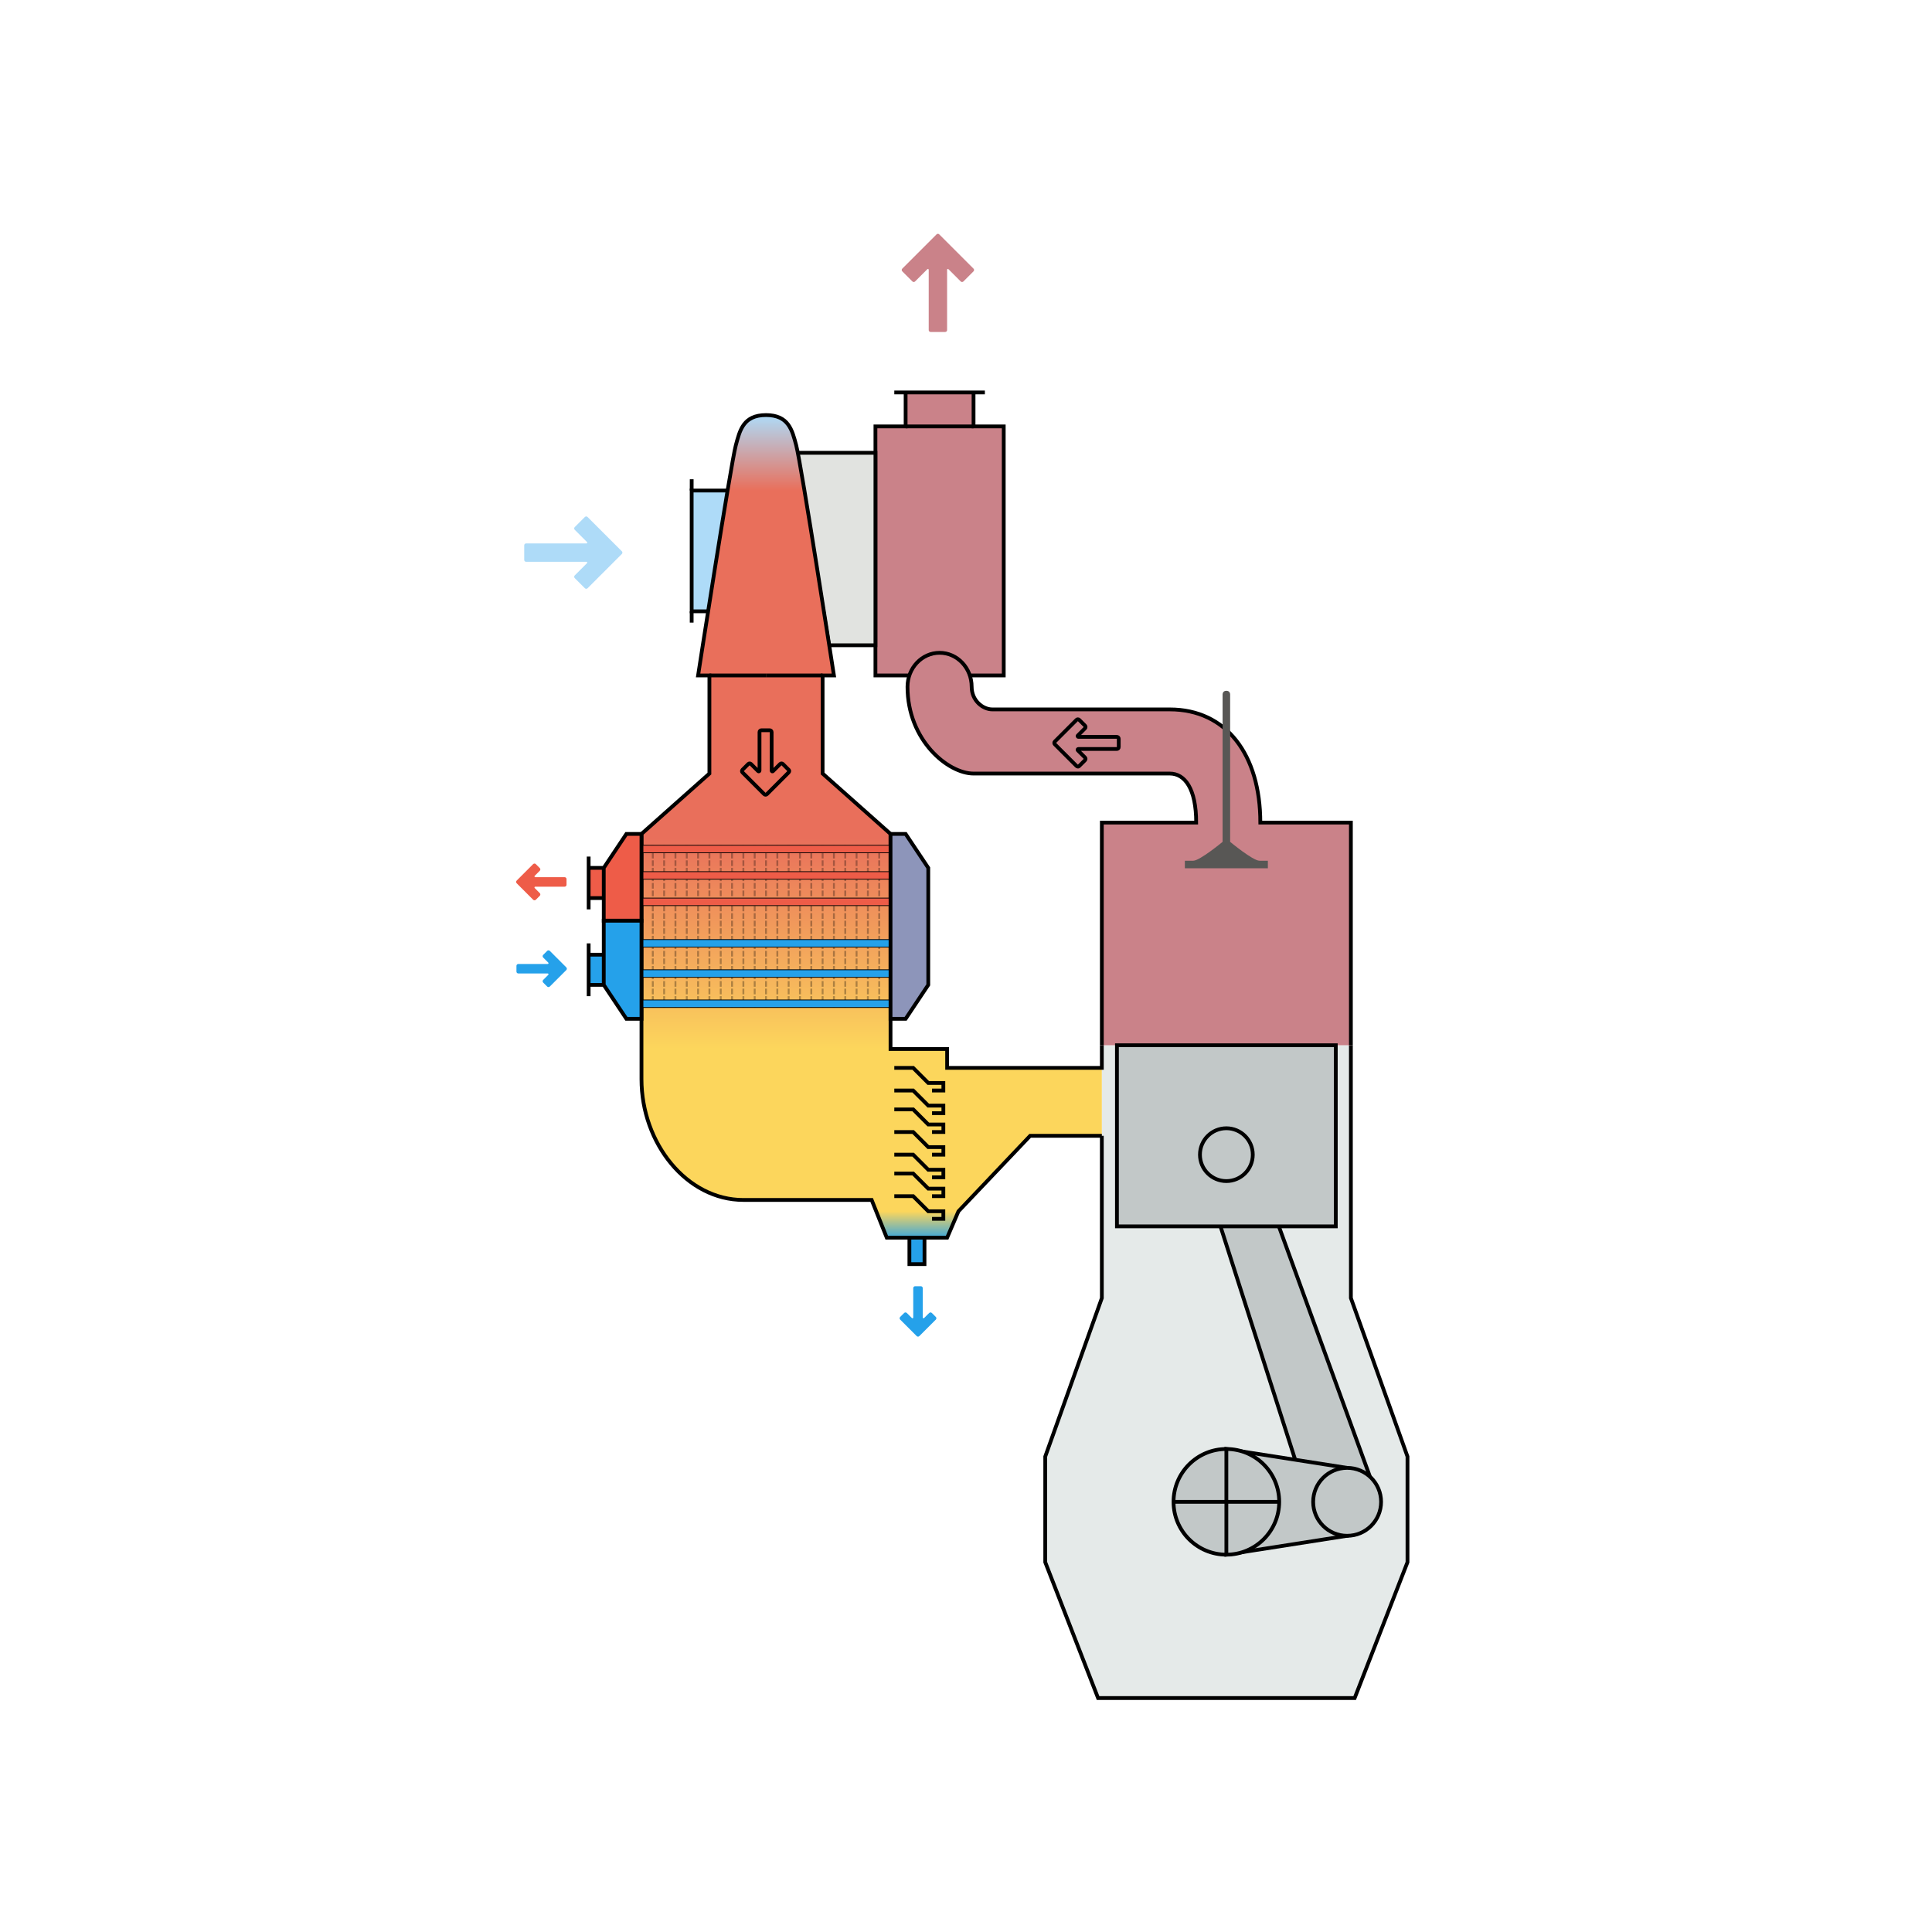
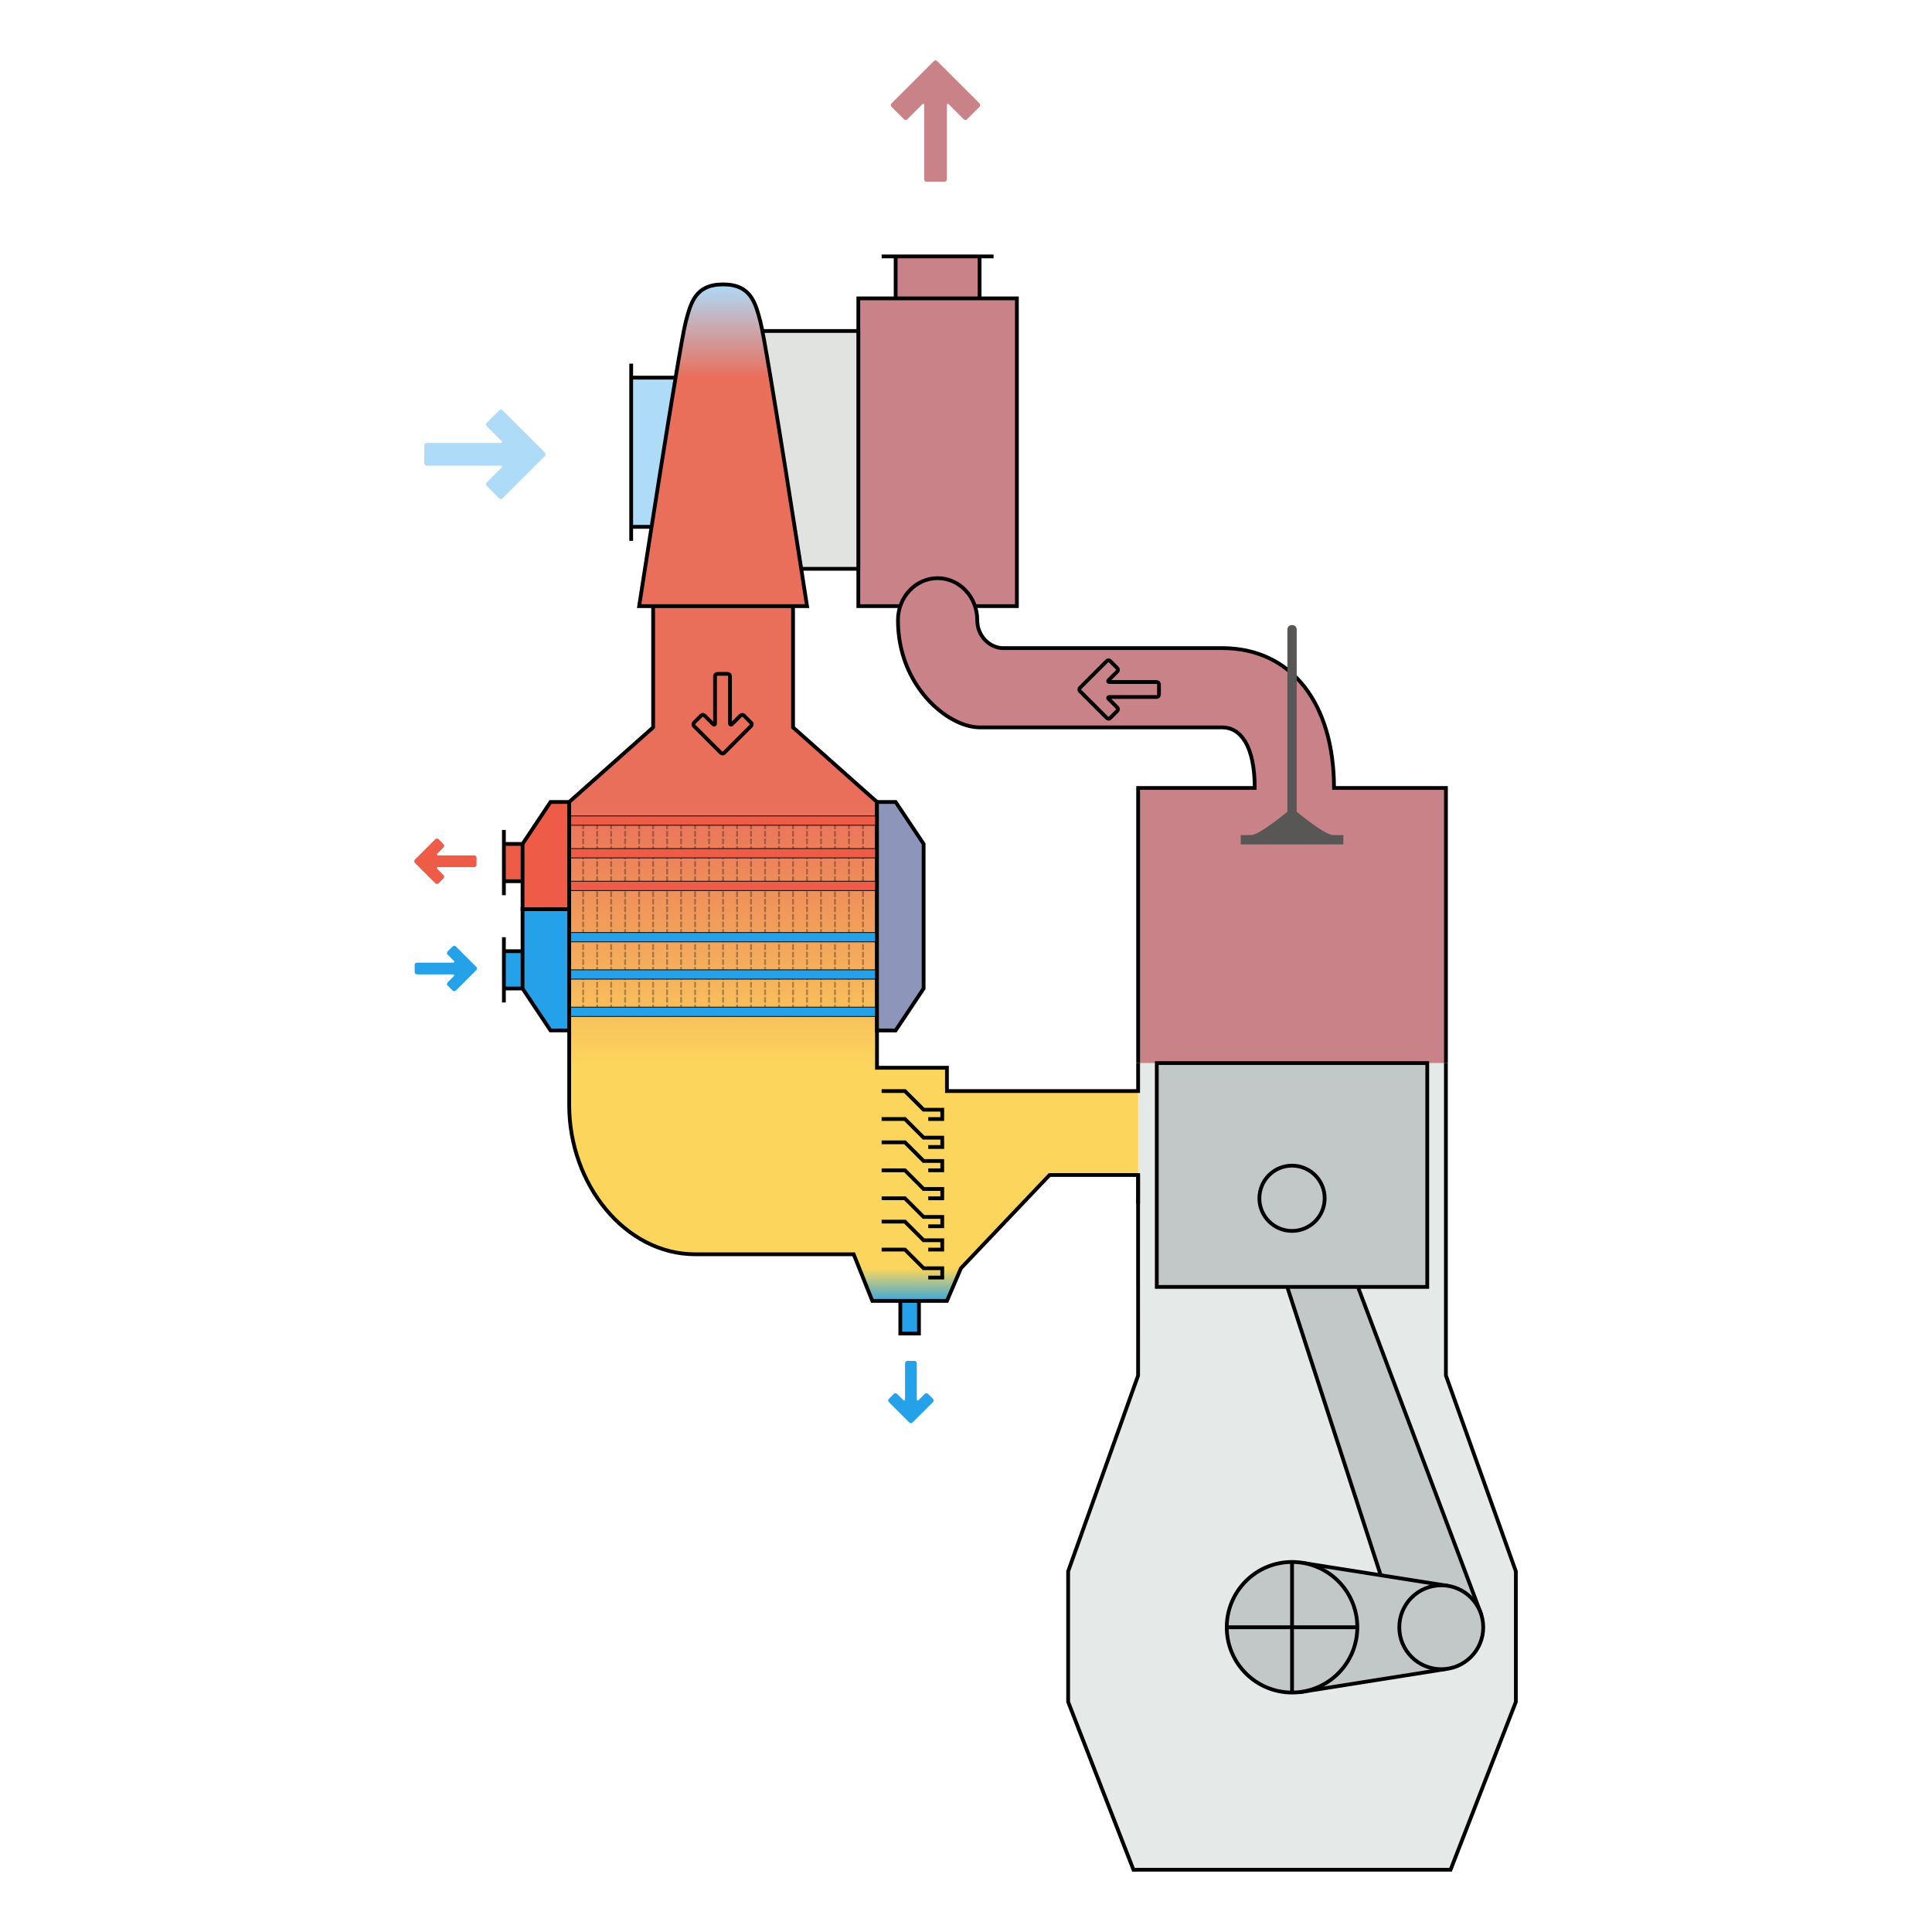
<svg xmlns="http://www.w3.org/2000/svg" viewBox="0 0 512 512">
-   <linearGradient id="a" gradientUnits="userSpaceOnUse" x1="200" x2="200" y1="335" y2="110">
-     <stop offset="0" stop-color="#25a1ea" />
-     <stop offset=".027" stop-color="#25a1ea" />
-     <stop offset=".062" stop-color="#fcd65c" />
-     <stop offset=".253" stop-color="#fcd65c" />
-     <stop offset=".502" stop-color="#e96f5b" />
-     <stop offset=".911" stop-color="#e96f5b" />
-     <stop offset="1" stop-color="#aedbf8" />
+   <linearGradient id="a" x1="200" x2="200" y1="335" y2="110" gradientTransform="matrix(1.2359 0 0 1.2357 -59.262 -60.559)" gradientUnits="userSpaceOnUse">
+     <stop stop-color="#25a1ea" offset="0" />
+     <stop stop-color="#25a1ea" offset=".027" />
+     <stop stop-color="#fcd65c" offset=".062" />
+     <stop stop-color="#fcd65c" offset=".253" />
+     <stop stop-color="#e96f5b" offset=".502" />
+     <stop stop-color="#e96f5b" offset=".911" />
+     <stop stop-color="#aedbf8" offset="1" />
  </linearGradient>
-   <path fill="#e5eae9" d="m358 277v67h-66v-67" />
+   <path fill="#aedbf8" stroke="#000" d="m173.08 139.62h-5.809v-39.542h12.235zm-5.809 0v3.707m0-43.249 7e-3 -3.707" />
+   <path fill="#e5eae9" d="m383.18 281.73v82.791h-81.568v-82.791" />
  <g stroke="#000">
-     <path fill="#e5eae9" d="m358 277v67l15 42v28l-14 36h-68l-14-36v-28l15-42-.006-43" />
-     <path fill="#ca8289" d="m258 104h3m-21 0h-3m20 75h9v-66h-8v-9h-18v9h-8v66h9" />
-     <path fill="#ca8289" d="m292 277v-59h25c0-9-3-13-7-13h-52c-6.74 0-17.5-8.79-17.5-23 0-4.97 3.81-9 8.5-9s8.5 4.03 8.5 9c0 3.62 2.9 6 5.5 6h47c15 0 24 12 24 30h24v59" />
-     <path fill="#e1e3e0" d="m232 171h-12.3l-8.4-51h20.7z" />
-     <path fill="#aedbf8" d="m188 162h-4.7v-32h9.9z" />
-     <path fill="url(#a)" d="m241 328h4m47-27h-19l-19 20-3 7h-6v7h-4v-7h-6l-4-10h-34c-15 0-27-15-27-32v-65l18-16v-26h-3s8.66-56 10-61c1.07-4 2-8 8-8s6.93 4 8 8c1.34 5 10 61 10 61h-3v26l18 16v57h15v5h41l-.006-6" />
+     <path fill="#e5eae9" d="m383.18 281.73v82.791l18.538 51.899v34.599l-17.302 44.485h-84.04l-17.302-44.485v-34.599l18.538-51.899-7e-3 -53.135" />
+     <path fill="#ca8289" d="m259.6 67.952h3.708m-25.954 0h-3.708m24.718 92.676h11.123v-81.555h-9.887v-11.121h-22.246v11.121h-9.887v81.555h11.123m-1.236-81.555h22.246" />
+     <path fill="#ca8289" d="m301.62 281.73v-72.906h30.897c0-11.121-3.708-16.064-8.651-16.064h-64.266c-8.33 0-21.628-10.862-21.628-28.421 0-6.141 4.709-11.121 10.505-11.121 5.796 0 10.505 4.98 10.505 11.121 0 4.473 3.584 7.414 6.797 7.414h58.086c18.538 0 29.661 14.828 29.661 37.071h29.661v72.906" />
+     <path fill="#e1e3e0" d="m227.46 150.74h-15.201l-10.381-63.02h25.583z" />
+     <path fill="url(#a)" d="m238.59 344.75h4.944m-70.445-184.12h37.076m91.448 121.1 7e-3 7.414h-50.671v-6.178h-18.538v-70.434l-22.246-19.771v-32.128h3.708s-10.703-69.198-12.359-75.377c-1.322-4.943-2.472-9.886-9.887-9.886s-8.565 4.943-9.887 9.886c-1.656 6.178-12.359 75.377-12.359 75.377h3.708v32.128l-22.246 19.771v80.32c0 21.007 14.831 39.542 33.369 39.542h42.02l4.944 12.357h7.415v8.65h4.944v-8.65h7.415l3.708-8.65 23.482-24.714h23.482v7.617" />
  </g>
  <g fill="#c2c8c8" stroke="#000">
-     <path d="m318 308 13-4.74 33.3 91.5-16.6 6.02z" />
-     <path d="m325 412 32-5v-18l-32-5z" />
-     <path d="m296 277v48h58v-48z" />
-     <circle r="14" cx="325" cy="398" />
-     <circle r="9" cx="357" cy="398" />
-     <circle r="7" cx="325" cy="306" />
+     <path d="m334.19 319.62 15.475-5.682 42.702 113.43-20.963 7.056z" />
+     <path d="m345 448.36 38.276-6.069 0.047-22.086-37.563-5.929z" />
+     <path d="m306.56 281.73v59.313h71.681v-59.313z" />
+     <circle cx="381.95" cy="431.24" r="11.123" />
+     <circle cx="342.4" cy="317.56" r="8.651" />
  </g>
-   <path fill="#25a1ea" d="m145 252-1.05 1.05a.5.5 90 0 0 0 .707l1.35 1.35a.207.207 112 0 1 -.146.354h-7.79a.5.5 135 0 0 -.5.5v1.52a.5.5 45 0 0 .5.5h7.79a.207.207 67.5 0 1 .146.354l-1.35 1.35a.5.5 90 0 0 0 .707l1.05 1.05a.5.5 0 0 0 .707 0l4.37-4.37a.5.5 90 0 0 0-.707l-4.37-4.37a.5.5 180 0 0 -.707 0z" />
-   <path fill="#25a1ea" d="m248 349-1.05-1.05a.5.5 180 0 0 -.707 0l-1.35 1.35a.207.207 22.5 0 1 -.354-.146v-7.79a.5.5 45 0 0 -.5-.5h-1.52a.5.5 135 0 0 -.5.5v7.79a.207.207 158 0 1 -.354.146l-1.35-1.35a.5.5 0 0 0 -.707 0l-1.05 1.05a.5.5 90 0 0 0 .707l4.37 4.37a.5.5 0 0 0 .707 0l4.37-4.37a.5.5 90 0 0 0-.707z" />
-   <path fill="#ee5c48" d="m142 229 1.05 1.05a.5.5 90 0 1 0 .707l-1.35 1.35a.207.207 67.5 0 0 .146.354h7.79a.5.5 45 0 1 .5.5v1.52a.5.5 135 0 1 -.5.5h-7.79a.207.207 112 0 0 -.146.354l1.35 1.35a.5.5 90 0 1 0 .707l-1.05 1.05a.5.5 180 0 1 -.707 0l-4.37-4.37a.5.5 90 0 1 0-.707l4.37-4.37a.5.5 0 0 1 .707 0z" />
-   <path fill="#aedbf8" d="m155 137-2.69 2.69a.5.5 90 0 0 0 .707l3.26 3.26a.207.207 112 0 1 -.146.354h-16a.5.5 135 0 0 -.5.5v3.87a.5.5 45 0 0 .5.5h16a.207.207 67.5 0 1 .146.354l-3.26 3.26a.5.5 90 0 0 0 .707l2.69 2.69a.5.5 0 0 0 .707 0l9.09-9.09a.5.5 90 0 0 0-.707l-9.09-9.09a.5.5 180 0 0 -.707 0z" />
-   <path fill="#ca8289" d="m258 71.9-2.69 2.69a.5.5 0 0 1 -.707 0l-3.26-3.26a.207.207 158 0 0 -.354.146v16a.5.5 135 0 1 -.5.5h-3.87a.5.5 45 0 1 -.5-.5v-16a.207.207 22.5 0 0 -.354-.146l-3.26 3.26a.5.5 180 0 1 -.707 0l-2.69-2.69a.5.5 90 0 1 0-.707l9.09-9.09a.5.5 0 0 1 .707 0l9.09 9.09a.5.5 90 0 1 0 .707z" />
-   <g stroke="#000">
-     <path fill="none" d="m287.54 201.46c.195-.195.195-.512 0-.707l-1.91-1.91c-.131-.13-.039-.354.146-.354h10.2c.276 0 .5-.224.5-.5v-2.21c0-.276-.224-.5-.5-.5h-10.2c-.185 0-.277-.224-.146-.354l1.91-1.91c.195-.195.195-.512 0-.707l-1.54-1.54c-.195-.195-.512-.195-.707 0l-5.76 5.76c-.195.195-.195.512 0 .707l5.76 5.76c.195.195.512.195.609.1z" />
-     <path fill="none" d="m207.46 202.46c-.195-.195-.512-.195-.707 0l-1.91 1.91c-.13.131-.354.039-.354-.146v-10.2c0-.276-.224-.5-.5-.5h-2.21c-.276 0-.5.224-.5.5v10.2c0.0.185-.224.277-.354.146l-1.91-1.91c-.195-.195-.512-.195-.707 0l-1.54 1.54c-.195.195-.195.512 0 .707l5.76 5.76c.195.195.512.195.707 0l5.76-5.76c.195-.195.195-.512.1-.609z" />
-     <g fill="none">
-       <path d="m237 283h5l4 4h4v2h-3" />
-       <path d="m237 289h5l4 4h4v2h-3" />
-       <path d="m237 294h5l4 4h4v2h-3" />
-       <path d="m237 300h5l4 4h4v2h-3" />
-       <path d="m237 306h5l4 4h4v2h-3" />
-       <path d="m237 311h5l4 4h4v2h-3" />
-       <path d="m237 317h5l4 4h4v2h-3" />
-       <path d="m188 179h15" />
-       <path d="m183.3 130 .006-3" />
-       <path d="m183.3 162v3" />
-       <path d="m203 179h15" />
-     </g>
-     <g fill="none">
-       <path d="m325 384v28" />
-       <path d="m311 398h28" />
-     </g>
-     <g fill="none" stroke-width=".5" stroke-dasharray="1.5 .5" opacity=".3">
-       <path d="m173 224v43" />
-       <path d="m176 224v43" />
-       <path d="m179 224v43" />
-       <path d="m182 224v43" />
-       <path d="m185 224v43" />
-       <path d="m188 224v43" />
-       <path d="m191 224v43" />
-       <path d="m194 224v43" />
-       <path d="m197 224v43" />
-       <path d="m200 224v43" />
-       <path d="m203 224v43" />
-       <path d="m206 224v43" />
-       <path d="m209 224v43" />
-       <path d="m212 224v43" />
-       <path d="m215 224v43" />
-       <path d="m218 224v43" />
-       <path d="m221 224v43" />
-       <path d="m224 224v43" />
-       <path d="m227 224v43" />
-       <path d="m230 224v43" />
-       <path d="m233 224v43" />
-     </g>
+   <g>
+     <path fill="#25a1ea" d="m119.94 250.83-1.298 1.298a0.618 0.618 0 0 0 0 0.874l1.668 1.668a0.256 0.256 0 0 1-0.18 0.437h-9.627a0.618 0.618 0 0 0-0.618 0.618v1.878a0.618 0.618 0 0 0 0.618 0.618h9.627a0.256 0.256 0 0 1 0.18 0.437l-1.668 1.668a0.618 0.618 0 0 0 0 0.874l1.298 1.298a0.618 0.618 0 0 0 0.874 0l5.401-5.4a0.618 0.618 0 0 0 0-0.874l-5.401-5.4a0.618 0.618 0 0 0-0.874 0z" />
+     <path fill="#25a1ea" d="m247.24 370.7-1.298-1.298a0.618 0.618 0 0 0-0.874 0l-1.668 1.668a0.256 0.256 0 0 1-0.438-0.18v-9.626a0.618 0.618 0 0 0-0.618-0.618h-1.879a0.618 0.618 0 0 0-0.618 0.618v9.626a0.256 0.256 0 0 1-0.438 0.18l-1.668-1.668a0.618 0.618 0 0 0-0.874 0l-1.298 1.298a0.618 0.618 0 0 0 0 0.874l5.401 5.4a0.618 0.618 0 0 0 0.874 0l5.401-5.4a0.618 0.618 0 0 0 0-0.874z" />
+     <path fill="#ee5c48" d="m116.23 222.41 1.298 1.298a0.618 0.618 0 0 1 0 0.874l-1.668 1.668a0.256 0.256 0 0 0 0.18 0.437h9.627a0.618 0.618 0 0 1 0.618 0.618v1.878a0.618 0.618 0 0 1-0.618 0.618h-9.627a0.256 0.256 0 0 0-0.18 0.437l1.668 1.668a0.618 0.618 0 0 1 0 0.874l-1.298 1.298a0.618 0.618 0 0 1-0.874 0l-5.401-5.4a0.618 0.618 0 0 1 0-0.874l5.401-5.4a0.618 0.618 0 0 1 0.874 0z" />
+     <path fill="#aedbf8" d="m132.3 108.73-3.325 3.324a0.618 0.618 0 0 0 0 0.874l4.029 4.028a0.256 0.256 0 0 1-0.18 0.437h-19.774a0.618 0.618 0 0 0-0.618 0.618v4.782a0.618 0.618 0 0 0 0.618 0.618h19.774a0.256 0.256 0 0 1 0.18 0.437l-4.029 4.028a0.618 0.618 0 0 0 0 0.874l3.325 3.324a0.618 0.618 0 0 0 0.874 0l11.234-11.232a0.618 0.618 0 0 0 0-0.874l-11.234-11.232a0.618 0.618 0 0 0-0.874 0z" />
+     <path fill="#ca8289" d="m259.6 28.287-3.325 3.324a0.618 0.618 0 0 1-0.874 0l-4.029-4.028a0.256 0.256 0 0 0-0.438 0.18v19.771a0.618 0.618 0 0 1-0.618 0.618h-4.783a0.618 0.618 0 0 1-0.618-0.618v-19.771a0.256 0.256 0 0 0-0.438-0.18l-4.029 4.028a0.618 0.618 0 0 1-0.874 3e-6l-3.325-3.324a0.618 0.618 0 0 1 0-0.874l11.234-11.232a0.618 0.618 0 0 1 0.874 0l11.234 11.232a0.618 0.618 0 0 1 0 0.874z" />
  </g>
-   <path fill="#585755" d="m326 184v39.1s6.03 5 7.77 5h2.23v2h-22v-2h2.23c1.73 0 7.77-5 7.77-5v-39.1s-0-.939 1-.939 1 .939 1 .939z" />
-   <path fill="none" stroke="#000" d="m240 113h18" />
+   <g fill="none" stroke="#000">
+     <path d="m296.1 188.38c0.241-0.241 0.241-0.632 0-0.874l-2.361-2.36c-0.162-0.161-0.048-0.438 0.18-0.437h12.606c0.341 0 0.618-0.277 0.618-0.618v-2.731c0-0.341-0.277-0.618-0.618-0.618h-12.606c-0.229 2.9e-4 -0.343-0.277-0.18-0.437l2.361-2.36c0.241-0.241 0.241-0.632 0-0.874l-1.903-1.903c-0.241-0.241-0.632-0.241-0.874 0l-7.119 7.118c-0.241 0.241-0.241 0.632 0 0.874l7.119 7.118c0.241 0.241 0.632 0.241 0.753 0.124z" />
+     <path d="m197.13 189.62c-0.241-0.241-0.632-0.241-0.874 0l-2.361 2.36c-0.161 0.162-0.438 0.048-0.438-0.18v-12.604c0-0.341-0.277-0.618-0.618-0.618h-2.731c-0.341 0-0.618 0.277-0.618 0.618v12.604c2.9e-4 0.229-0.277 0.343-0.438 0.18l-2.361-2.36c-0.241-0.241-0.632-0.241-0.874 0l-1.903 1.903c-0.241 0.241-0.241 0.632 0 0.874l7.119 7.118c0.241 0.241 0.632 0.241 0.874 0l7.119-7.118c0.241-0.241 0.241-0.632 0.124-0.753z" />
+     <path d="m233.64 289.14h6.179l4.944 4.943h4.944v2.471h-3.708" />
+     <path d="m233.64 296.55h6.179l4.944 4.943h4.944v2.471h-3.708" />
+     <path d="m233.64 302.73h6.179l4.944 4.943h4.944v2.471h-3.708" />
+     <path d="m233.64 310.15h6.179l4.944 4.943h4.944v2.471h-3.708" />
+     <path d="m233.64 317.56h6.179l4.944 4.943h4.944v2.471h-3.708" />
+     <path d="m233.64 323.74h6.179l4.944 4.943h4.944v2.471h-3.708" />
+     <path d="m233.64 331.15h6.179l4.944 4.943h4.944v2.471h-3.708" />
+   </g>
+   <path fill="#c2c8c8" stroke="#000" d="m325.1 431.24h34.605m-17.302-17.3v34.599m17.302-17.3a17.302 17.3 0 0 1-17.302 17.3 17.302 17.3 0 0 1-17.302-17.3 17.302 17.3 0 0 1 17.302-17.3 17.302 17.3 0 0 1 17.302 17.3z" />
+   <g fill="none" stroke="#000" stroke-width="0.5" stroke-dasharray="1.5, 0.5" opacity="0.3">
+     <path d="m154.55 216.23v53.135" />
+     <path d="m158.25 216.23v53.135" />
+     <path d="m161.96 216.23v53.135" />
+     <path d="m165.67 216.23v53.135" />
+     <path d="m169.38 216.23v53.135" />
+     <path d="m173.08 216.23v53.135" />
+     <path d="m176.79 216.23v53.135" />
+     <path d="m180.5 216.23v53.135" />
+     <path d="m184.21 216.23v53.135" />
+     <path d="m187.91 216.23v53.135" />
+     <path d="m191.62 216.23v53.135" />
+     <path d="m195.33 216.23v53.135" />
+     <path d="m199.04 216.23v53.135" />
+     <path d="m202.75 216.23v53.135" />
+     <path d="m206.45 216.23v53.135" />
+     <path d="m210.16 216.23v53.135" />
+     <path d="m213.87 216.23v53.135" />
+     <path d="m217.58 216.23v53.135" />
+     <path d="m221.28 216.23v53.135" />
+     <path d="m224.99 216.23v53.135" />
+     <path d="m228.7 216.23v53.135" />
+   </g>
+   <path fill="#585755" d="m343.64 166.81v48.315s7.452 6.178 9.603 6.178h2.756v2.471h-27.189v-2.471h2.756c2.138 0 9.603-6.178 9.603-6.178v-48.315s-1e-5 -1.16 1.236-1.16 1.236 1.16 1.236 1.16z" />
  <g fill="#25a1ea" stroke="#000" stroke-width=".2">
-     <path d="m170 257h66v2h-66z" />
-     <path d="m170 265h66v2h-66z" />
-     <path d="m170 249h66v2h-66z" />
+     <path d="m150.84 257.01h81.568v2.471h-81.568z" />
+     <path d="m150.84 266.9h81.568v2.471h-81.568z" />
+     <path d="m150.84 247.13h81.568v2.471h-81.568z" />
  </g>
  <g fill="#ee5c48" stroke="#000" stroke-width=".2">
-     <path d="m170 238h66v2h-66z" />
-     <path d="m170 231h66v2h-66z" />
-     <path d="m170 224h66v2h-66z" />
+     <path d="m150.84 233.53h81.568v2.471h-81.568z" />
+     <path d="m150.84 224.88h81.568v2.471h-81.568z" />
+     <path d="m150.84 216.23h81.568v2.471h-81.568z" />
  </g>
  <g stroke="#000">
-     <path fill="#8d95ba" d="m236 270h4l6-9v-31l-6-9h-4z" />
-     <path fill="#ee5c48" d="m170 221h-4l-6 9v14h10zm-14 17v3m0-11v-3m4 11h-4v-8h4" />
-     <path fill="#25a1ea" d="m170 244h-10v17l6 9h4zm-14 17v3m0-11v-3m4 11h-4v-8h4" />
+     <path fill="#8d95ba" d="m232.41 273.08h4.944l7.415-11.121v-38.306l-7.415-11.121h-4.944z" />
+     <path fill="#ee5c48" d="m150.84 212.53h-4.944l-7.415 11.121v17.3h12.359zm-17.302 21.007v3.707m0-13.593v-3.707m4.944 13.593h-4.944v-9.886h4.944" />
+     <path fill="#25a1ea" d="m150.84 240.95h-12.359v21.007l7.415 11.121h4.944zm-17.302 21.007v3.707m0-13.593v-3.707m4.944 13.593h-4.944v-9.886h4.944" />
  </g>
</svg>
